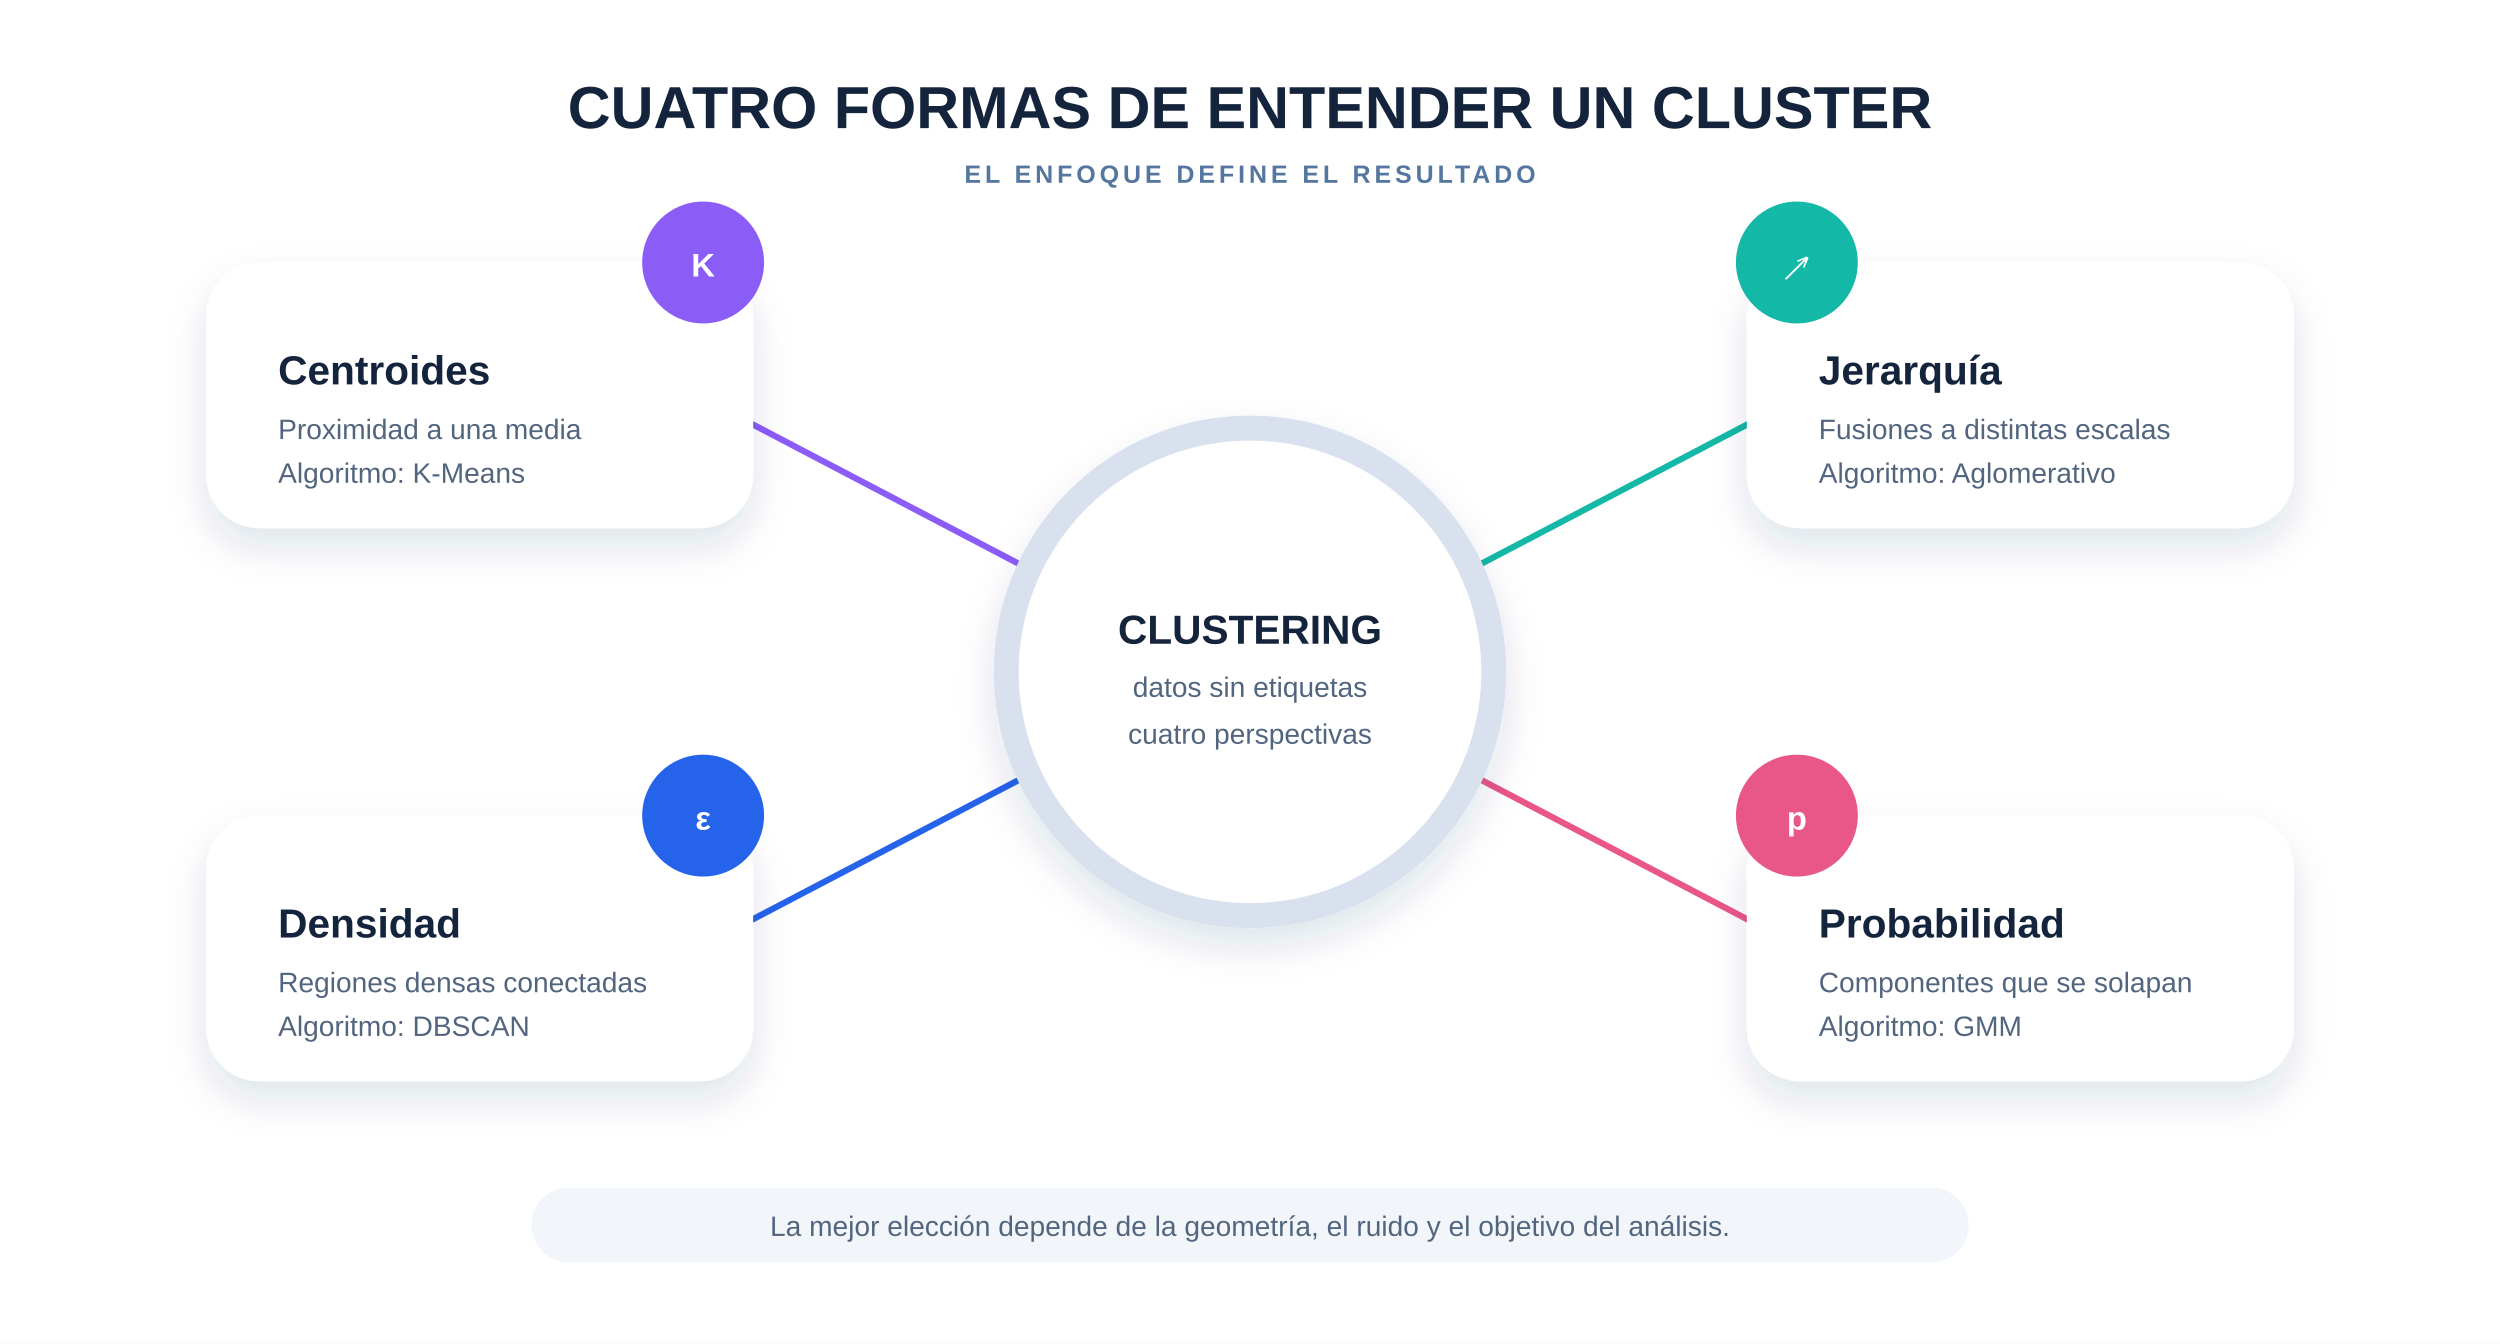
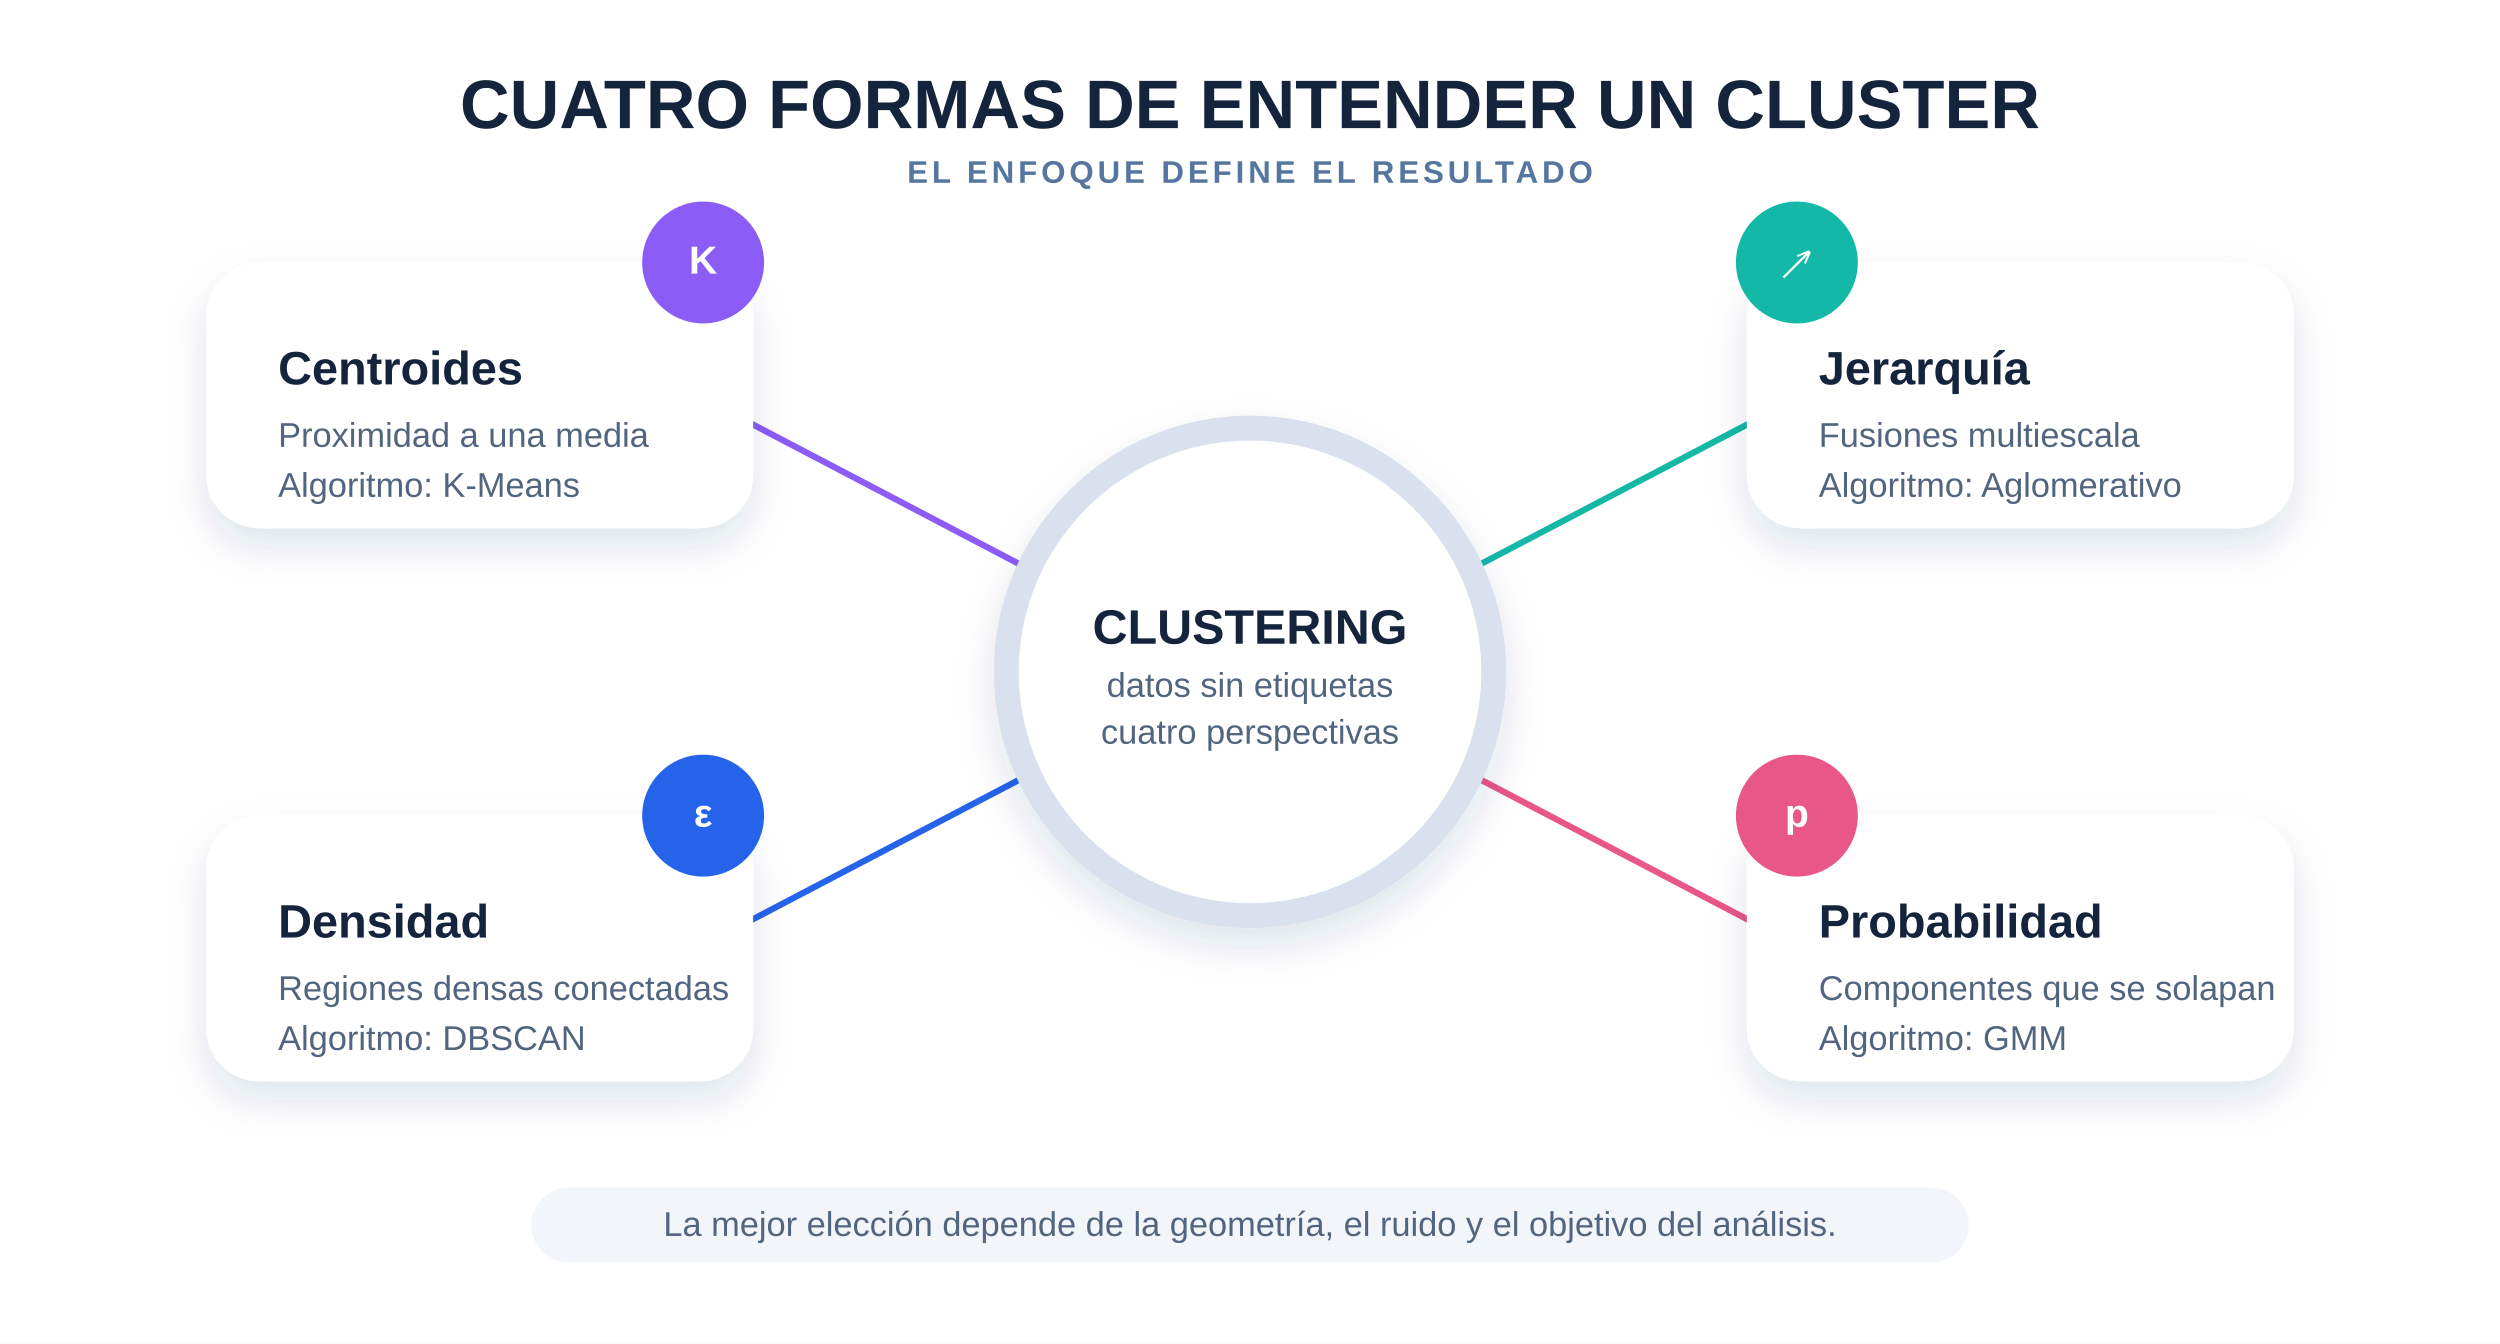
<svg xmlns="http://www.w3.org/2000/svg" viewBox="0 0 1600 860" role="img" aria-labelledby="title desc">
  <defs>
    <filter id="shadow">
      <feDropShadow dx="0" dy="12" stdDeviation="12" flood-color="#18355f" flood-opacity=".13" />
    </filter>
-     <style>text{font-family:Arial,Helvetica,sans-serif}.h{font-size:38px;font-weight:800;fill:#14243c}.k{font-size:16px;font-weight:700;letter-spacing:2.5px}.t{font-size:26px;font-weight:800;fill:#14243c}.p{font-size:18px;fill:#52657f}.w{font-size:21px;font-weight:800;fill:#fff}.c{font-size:26px;font-weight:800;fill:#14243c}.cs{font-size:18px;fill:#52657f}</style>
+     <style>text{font-family:Arial,Helvetica,sans-serif}.h{font-size:44px;font-weight:800;fill:#14243c}.k{font-size:20px;font-weight:700;letter-spacing:2.5px}.t{font-size:30px;font-weight:800;fill:#14243c}.p{font-size:22px;fill:#52657f}.w{font-size:25px;font-weight:800;fill:#fff}.c{font-size:31px;font-weight:800;fill:#14243c}.cs{font-size:22px;fill:#52657f}</style>
  </defs>
  <rect width="1600" height="860" fill="#fff" />
  <text x="800" y="82" text-anchor="middle" class="h">CUATRO FORMAS DE ENTENDER UN CLUSTER</text>
  <text x="800" y="117" text-anchor="middle" class="k" fill="#54769f">EL ENFOQUE DEFINE EL RESULTADO</text>
  <g stroke-width="4" fill="none">
    <path d="M660 365L450 255" stroke="#8b5cf6" />
    <path d="M940 365L1150 255" stroke="#13b8a6" />
    <path d="M660 495L450 605" stroke="#2563eb" />
    <path d="M940 495L1150 605" stroke="#e95688" />
  </g>
  <g filter="url(#shadow)">
    <circle cx="800" cy="430" r="156" fill="#fff" stroke="#d8e1ed" stroke-width="16" />
    <rect x="132" y="168" width="350" height="170" rx="34" fill="#fff" />
    <rect x="1118" y="168" width="350" height="170" rx="34" fill="#fff" />
    <rect x="132" y="522" width="350" height="170" rx="34" fill="#fff" />
    <rect x="1118" y="522" width="350" height="170" rx="34" fill="#fff" />
  </g>
  <circle cx="450" cy="168" r="39" fill="#8b5cf6" />
-   <text x="450" y="177" text-anchor="middle" class="w">K</text>
+   <text x="450" y="168" text-anchor="middle" dominant-baseline="middle" class="w">K</text>
  <text x="178" y="246" class="t">Centroides</text>
-   <text x="178" y="281" class="p">Proximidad a una media</text>
-   <text x="178" y="309" class="p">Algoritmo: K-Means</text>
+   <text x="178" y="286" class="p">Proximidad a una media</text>
+   <text x="178" y="318" class="p">Algoritmo: K-Means</text>
  <circle cx="1150" cy="168" r="39" fill="#13b8a6" />
-   <text x="1150" y="178" text-anchor="middle" class="w">↗</text>
+   <text x="1150" y="168" text-anchor="middle" dominant-baseline="middle" class="w">↗</text>
  <text x="1164" y="246" class="t">Jerarquía</text>
-   <text x="1164" y="281" class="p">Fusiones a distintas escalas</text>
-   <text x="1164" y="309" class="p">Algoritmo: Aglomerativo</text>
+   <text x="1164" y="286" class="p">Fusiones multiescala</text>
+   <text x="1164" y="318" class="p">Algoritmo: Aglomerativo</text>
  <circle cx="450" cy="522" r="39" fill="#2563eb" />
-   <text x="450" y="531" text-anchor="middle" class="w">ε</text>
+   <text x="450" y="522" text-anchor="middle" dominant-baseline="middle" class="w">ε</text>
  <text x="178" y="600" class="t">Densidad</text>
-   <text x="178" y="635" class="p">Regiones densas conectadas</text>
-   <text x="178" y="663" class="p">Algoritmo: DBSCAN</text>
+   <text x="178" y="640" class="p">Regiones densas conectadas</text>
+   <text x="178" y="672" class="p">Algoritmo: DBSCAN</text>
  <circle cx="1150" cy="522" r="39" fill="#e95688" />
-   <text x="1150" y="531" text-anchor="middle" class="w">p</text>
+   <text x="1150" y="522" text-anchor="middle" dominant-baseline="middle" class="w">p</text>
  <text x="1164" y="600" class="t">Probabilidad</text>
-   <text x="1164" y="635" class="p">Componentes que se solapan</text>
-   <text x="1164" y="663" class="p">Algoritmo: GMM</text>
+   <text x="1164" y="640" class="p">Componentes que se solapan</text>
+   <text x="1164" y="672" class="p">Algoritmo: GMM</text>
  <text x="800" y="412" text-anchor="middle" class="c">CLUSTERING</text>
  <text x="800" y="446" text-anchor="middle" class="cs">datos sin etiquetas</text>
  <text x="800" y="476" text-anchor="middle" class="cs">cuatro perspectivas</text>
  <g transform="translate(340 760)">
    <rect width="920" height="48" rx="24" fill="#f2f6fb" />
    <text x="460" y="31" text-anchor="middle" class="p">La mejor elección depende de la geometría, el ruido y el objetivo del análisis.</text>
  </g>
</svg>
